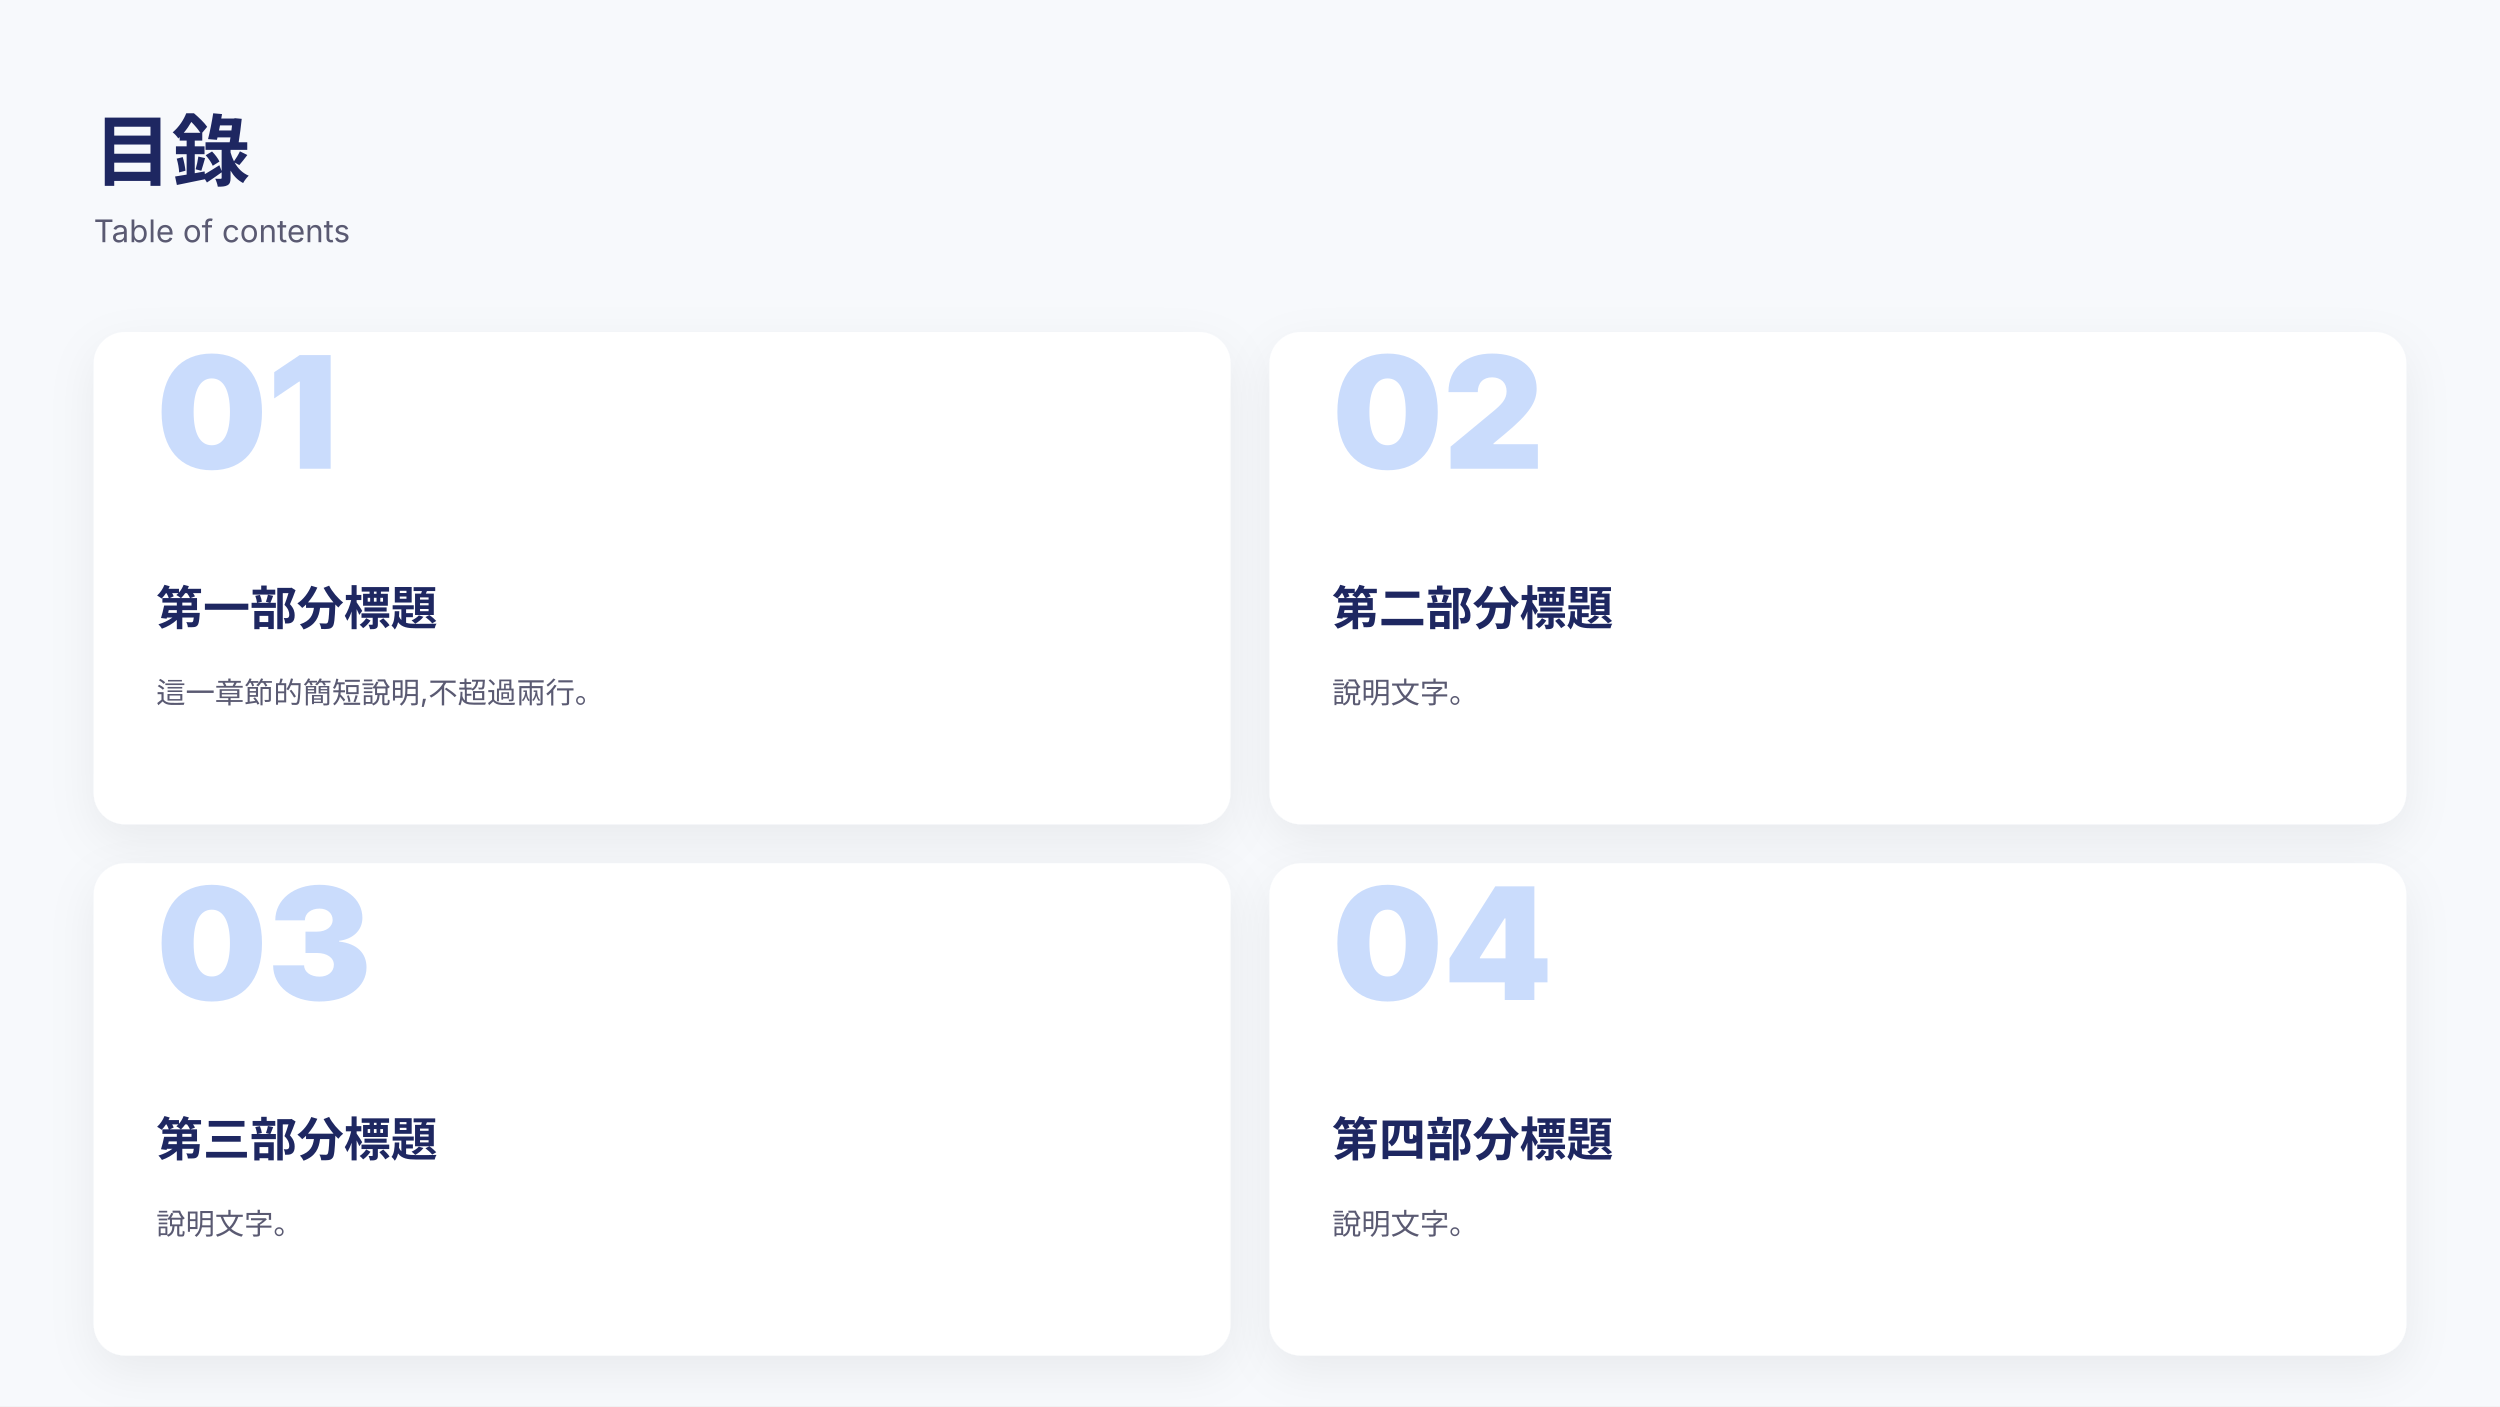
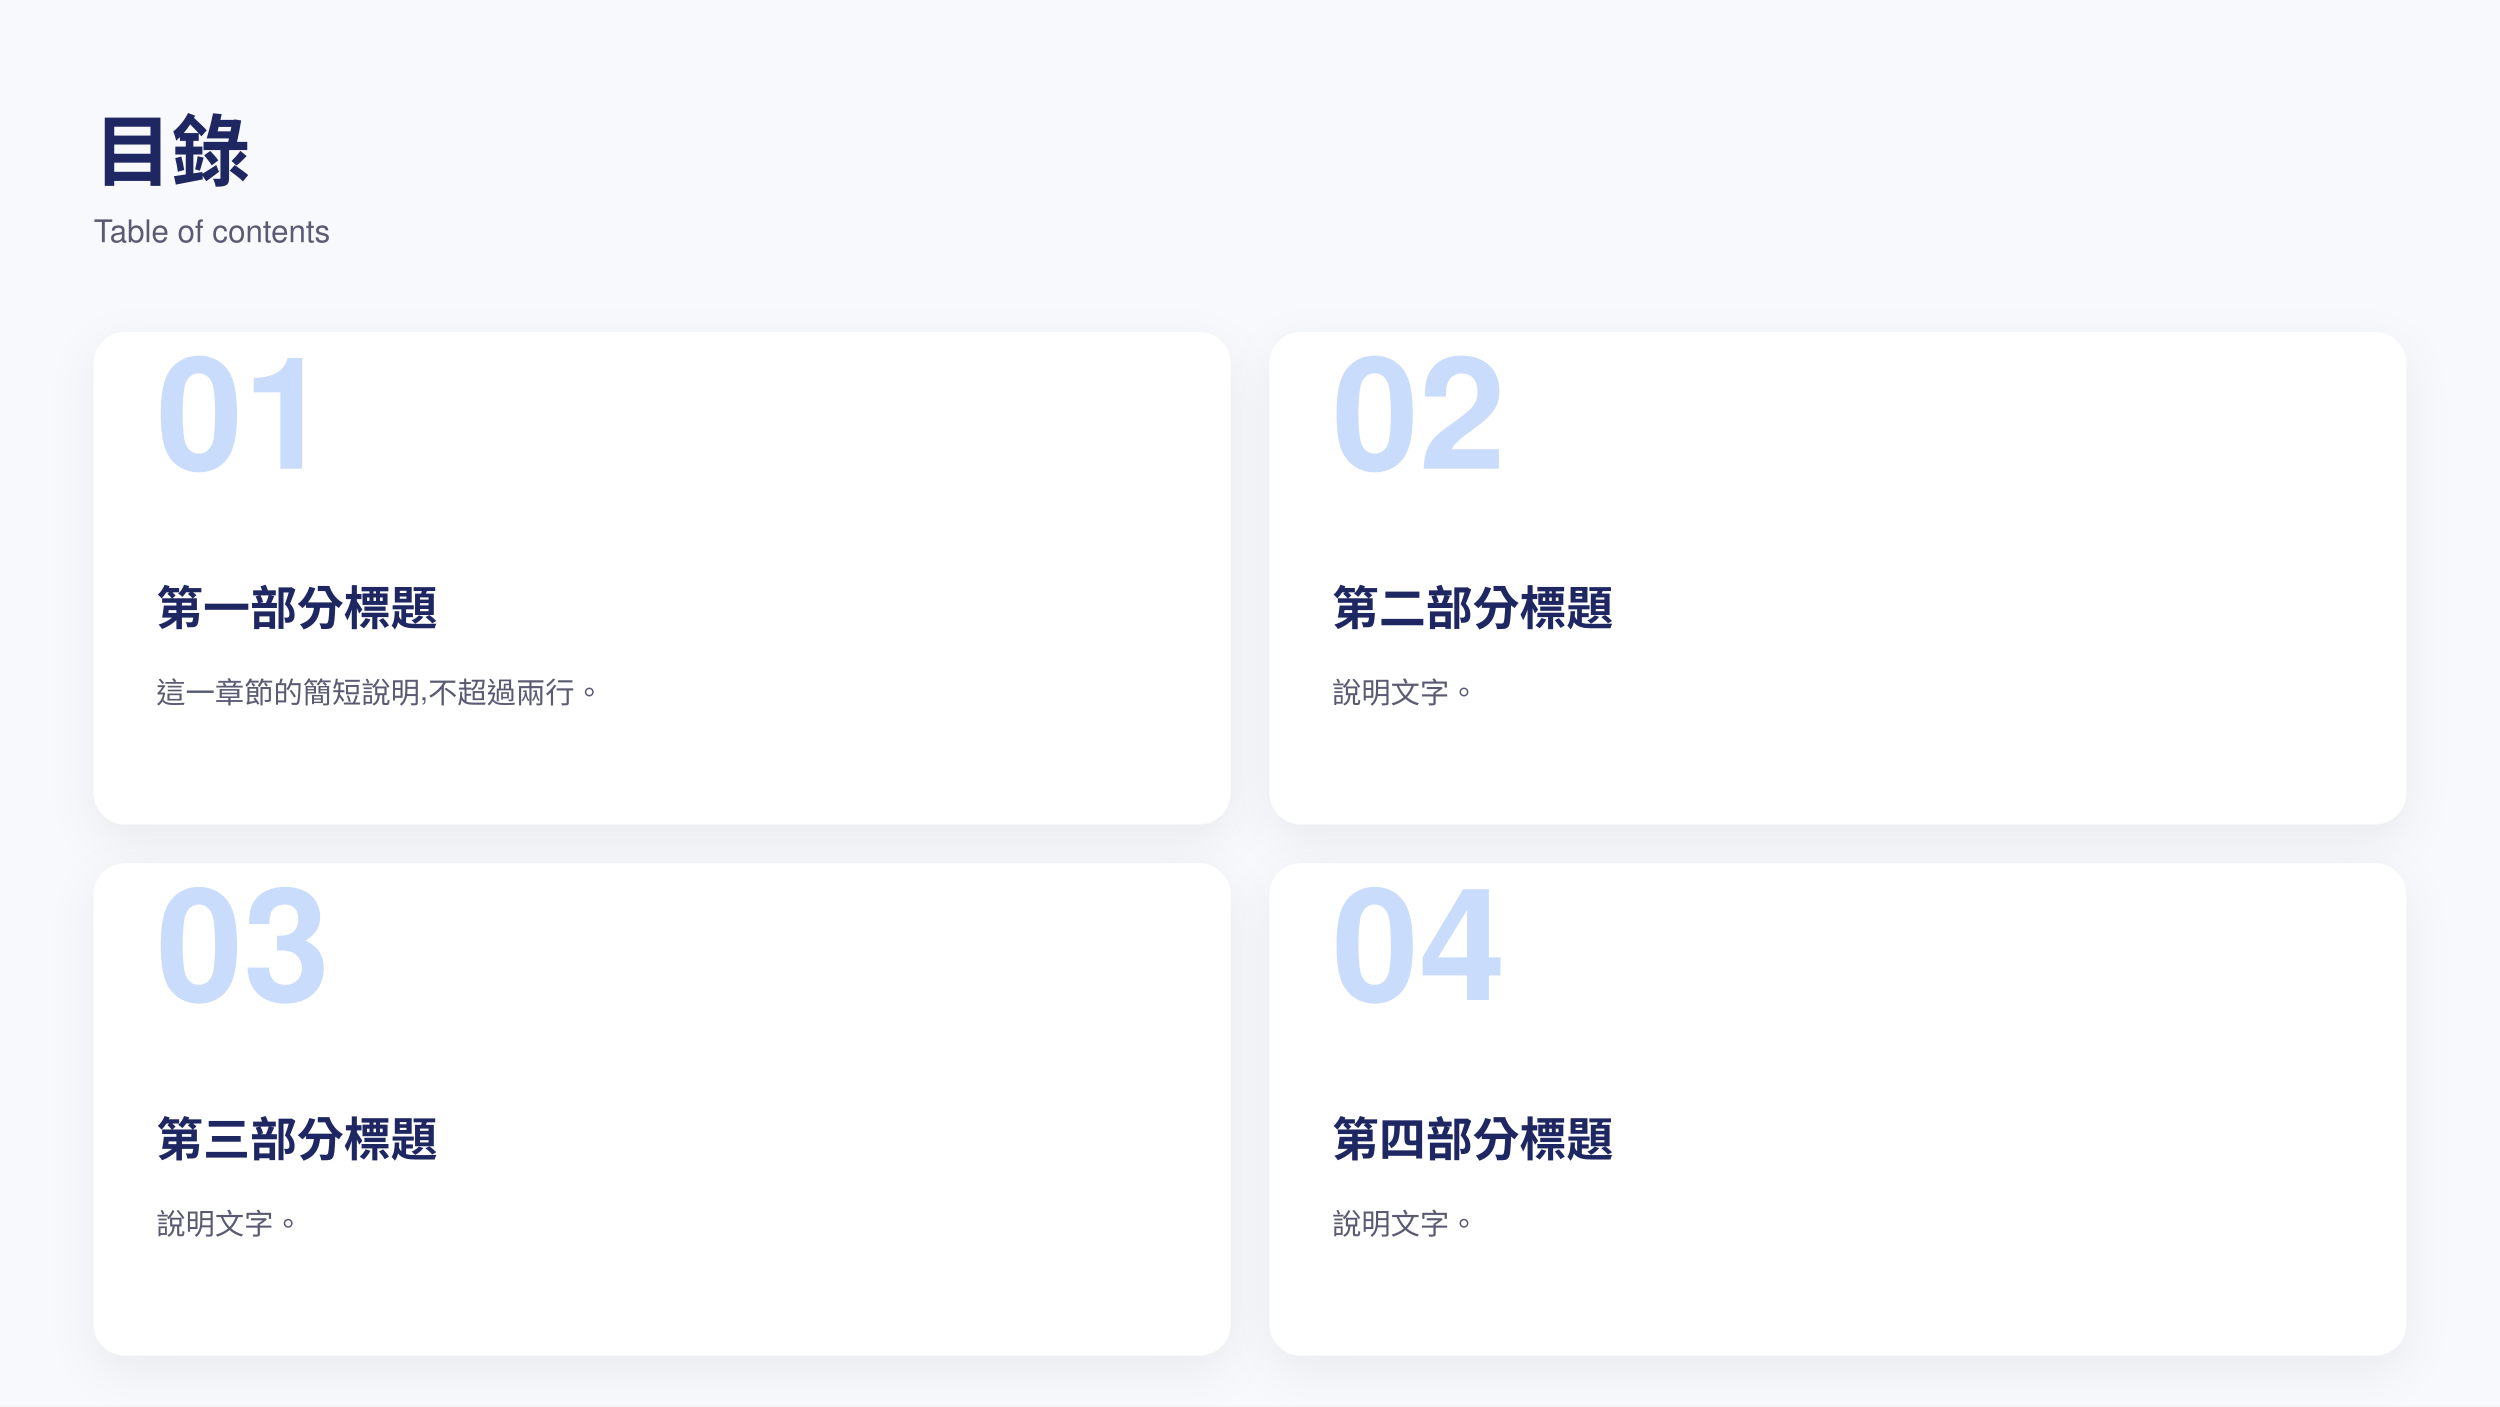
- <svg xmlns="http://www.w3.org/2000/svg" viewBox="0 0 1280 720" width="1280" height="720" font-family="'Noto Sans TC', 'PingFang TC', 'Microsoft JhengHei', Inter, system-ui, sans-serif">
+ <svg xmlns="http://www.w3.org/2000/svg" viewBox="0 0 1280 720" width="1280" height="720" font-family="Helvetica, 'Helvetica Neue', Arial, 'PingFang TC', 'Microsoft JhengHei', 'Hiragino Sans', 'Noto Sans CJK TC', 'Noto Sans TC', sans-serif">
  <defs>
    <filter id="cardShadow" x="-20%" y="-20%" width="140%" height="140%">
      <feGaussianBlur in="SourceAlpha" stdDeviation="12" />
      <feOffset dx="0" dy="8" result="offsetblur" />
      <feComponentTransfer>
        <feFuncA type="linear" slope="0.06" />
      </feComponentTransfer>
      <feMerge>
        <feMergeNode />
        <feMergeNode in="SourceGraphic" />
      </feMerge>
    </filter>
  </defs>
  <rect width="1280" height="720" fill="#F7F9FC" />
  <text x="48" y="92" font-size="40" font-weight="800" fill="#1E2761">目錄</text>
  <text x="48" y="124" font-size="16" fill="#5A5A72">Table of contents</text>
  <rect x="48" y="170" width="582" height="252" rx="16" ry="16" fill="#FFFFFF" filter="url(#cardShadow)" />
  <text x="80" y="240" font-size="80" font-weight="900" fill="#CADCFC">01</text>
  <text x="80" y="320" font-size="24" font-weight="700" fill="#1E2761">第一部分標題</text>
  <text x="80" y="360" font-size="15" fill="#5A5A72">這一章節的簡短說明,不超過兩行。</text>
  <rect x="650" y="170" width="582" height="252" rx="16" ry="16" fill="#FFFFFF" filter="url(#cardShadow)" />
  <text x="682" y="240" font-size="80" font-weight="900" fill="#CADCFC">02</text>
  <text x="682" y="320" font-size="24" font-weight="700" fill="#1E2761">第二部分標題</text>
  <text x="682" y="360" font-size="15" fill="#5A5A72">說明文字。</text>
  <rect x="48" y="442" width="582" height="252" rx="16" ry="16" fill="#FFFFFF" filter="url(#cardShadow)" />
  <text x="80" y="512" font-size="80" font-weight="900" fill="#CADCFC">03</text>
  <text x="80" y="592" font-size="24" font-weight="700" fill="#1E2761">第三部分標題</text>
  <text x="80" y="632" font-size="15" fill="#5A5A72">說明文字。</text>
  <rect x="650" y="442" width="582" height="252" rx="16" ry="16" fill="#FFFFFF" filter="url(#cardShadow)" />
  <text x="682" y="512" font-size="80" font-weight="900" fill="#CADCFC">04</text>
  <text x="682" y="592" font-size="24" font-weight="700" fill="#1E2761">第四部分標題</text>
  <text x="682" y="632" font-size="15" fill="#5A5A72">說明文字。</text>
</svg>
